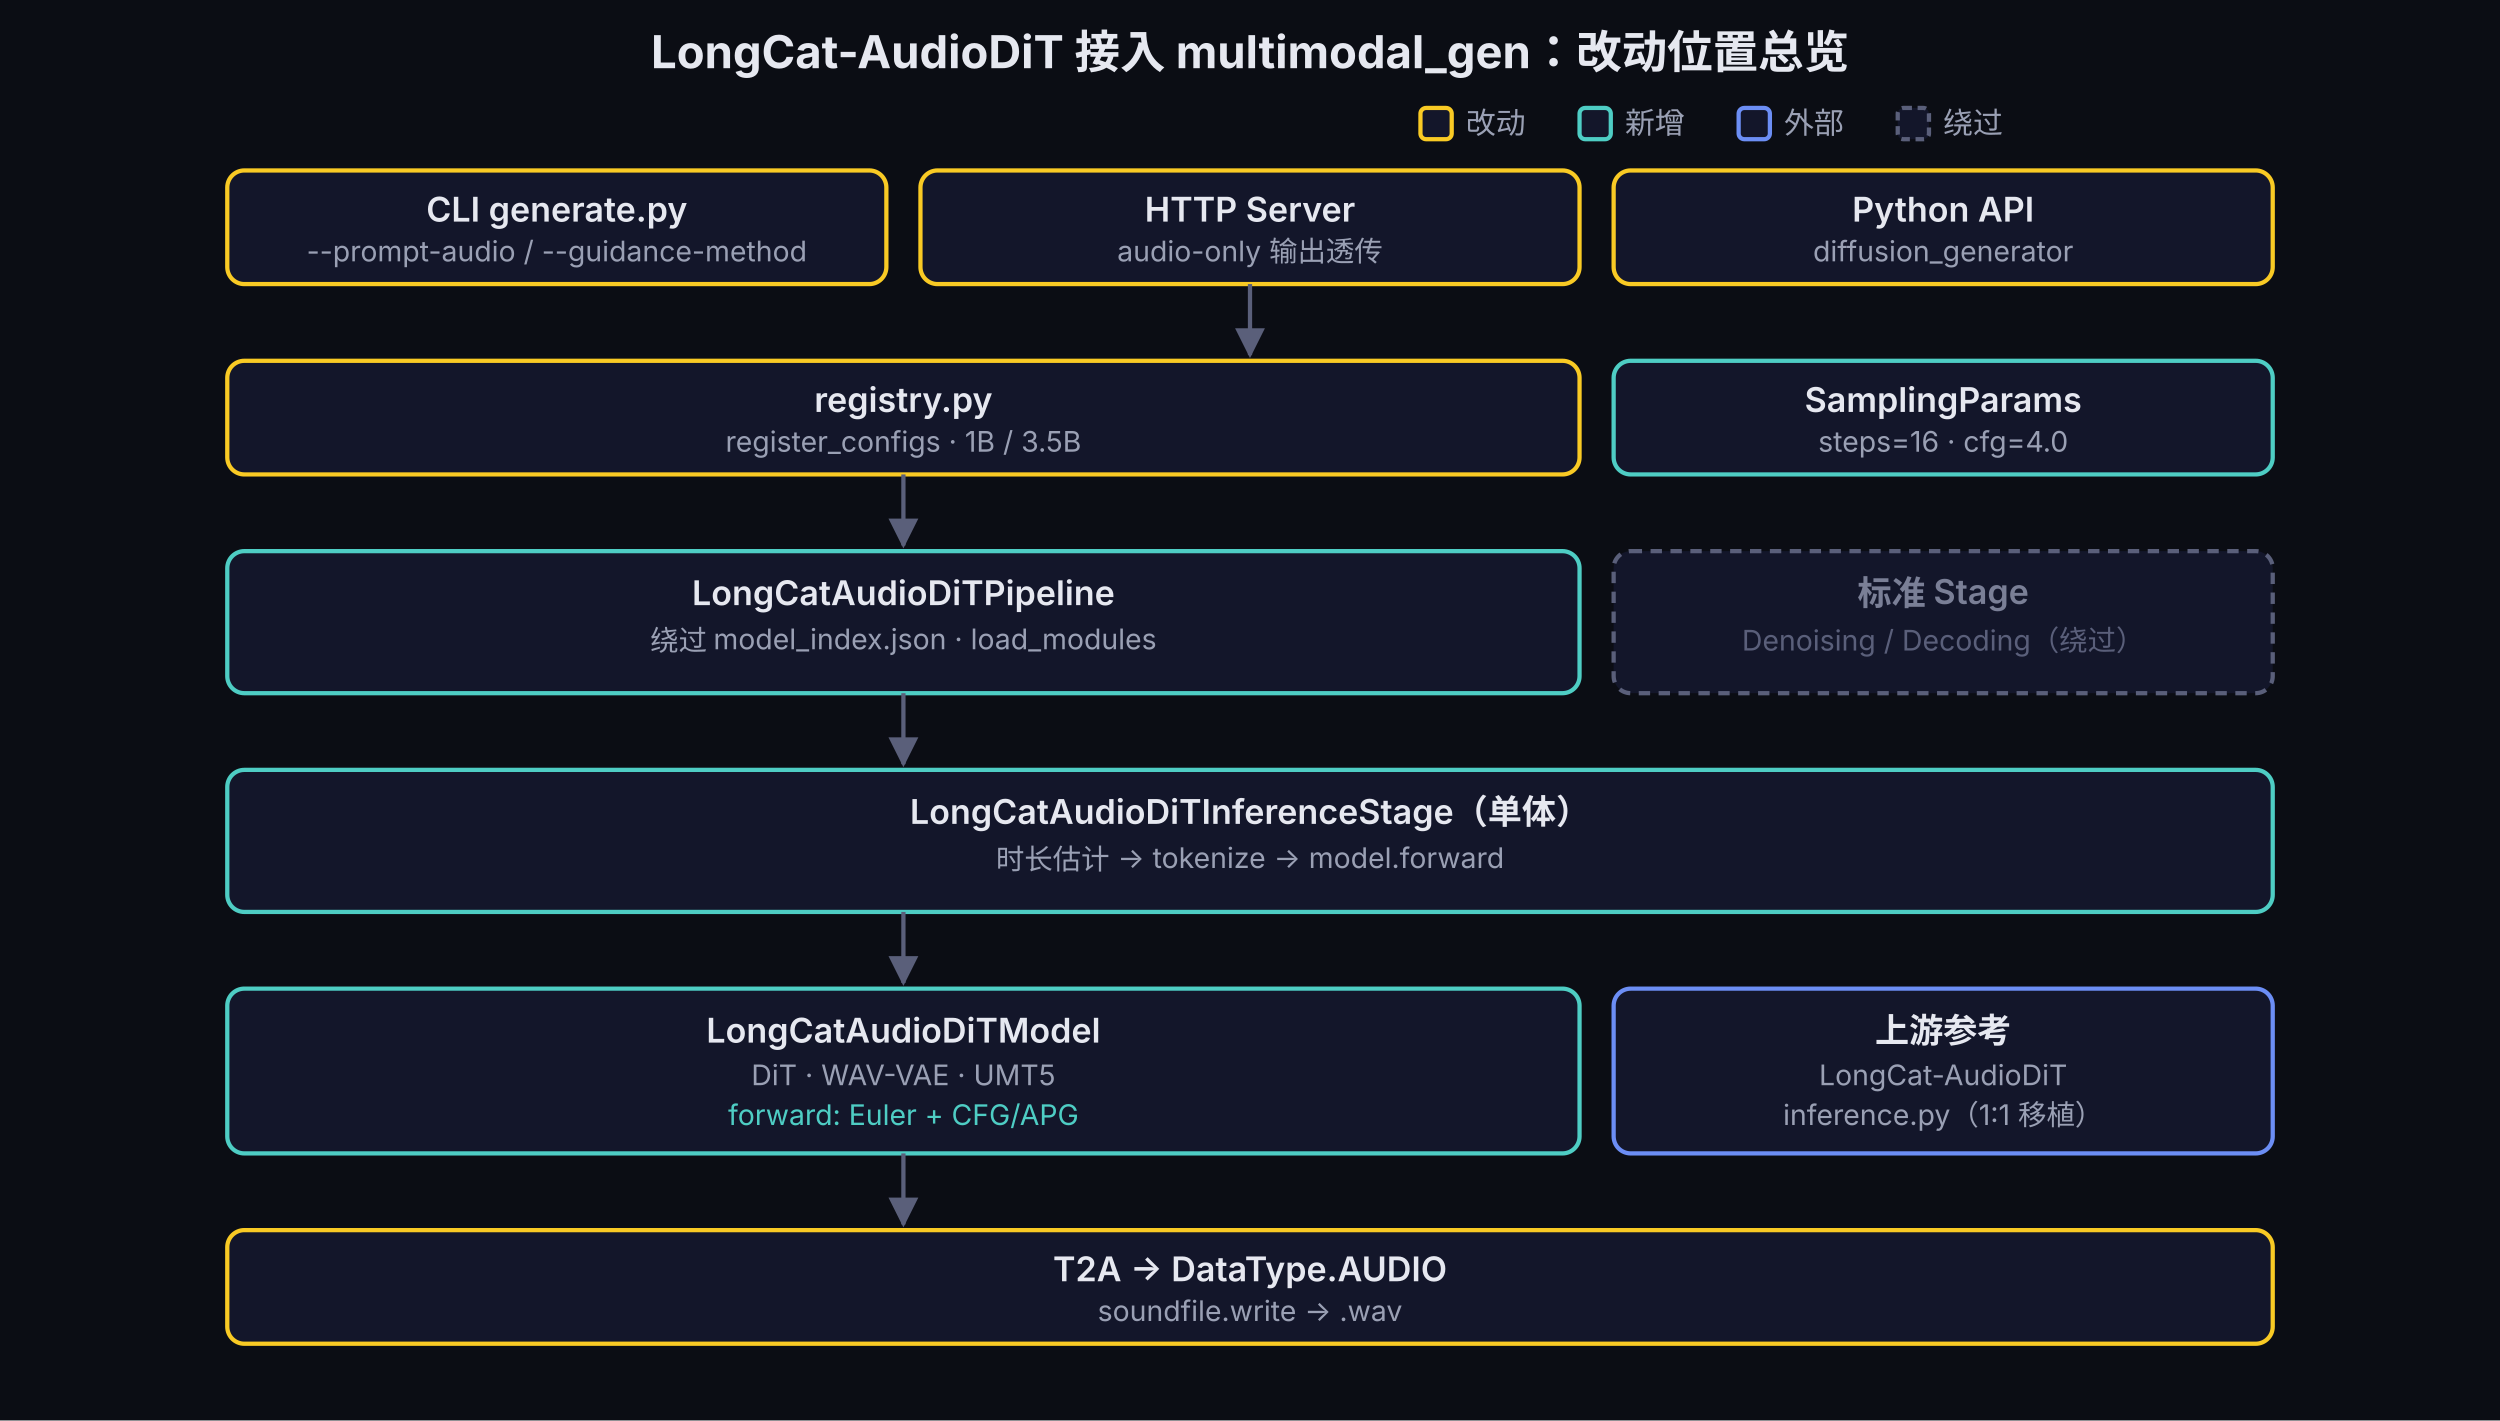
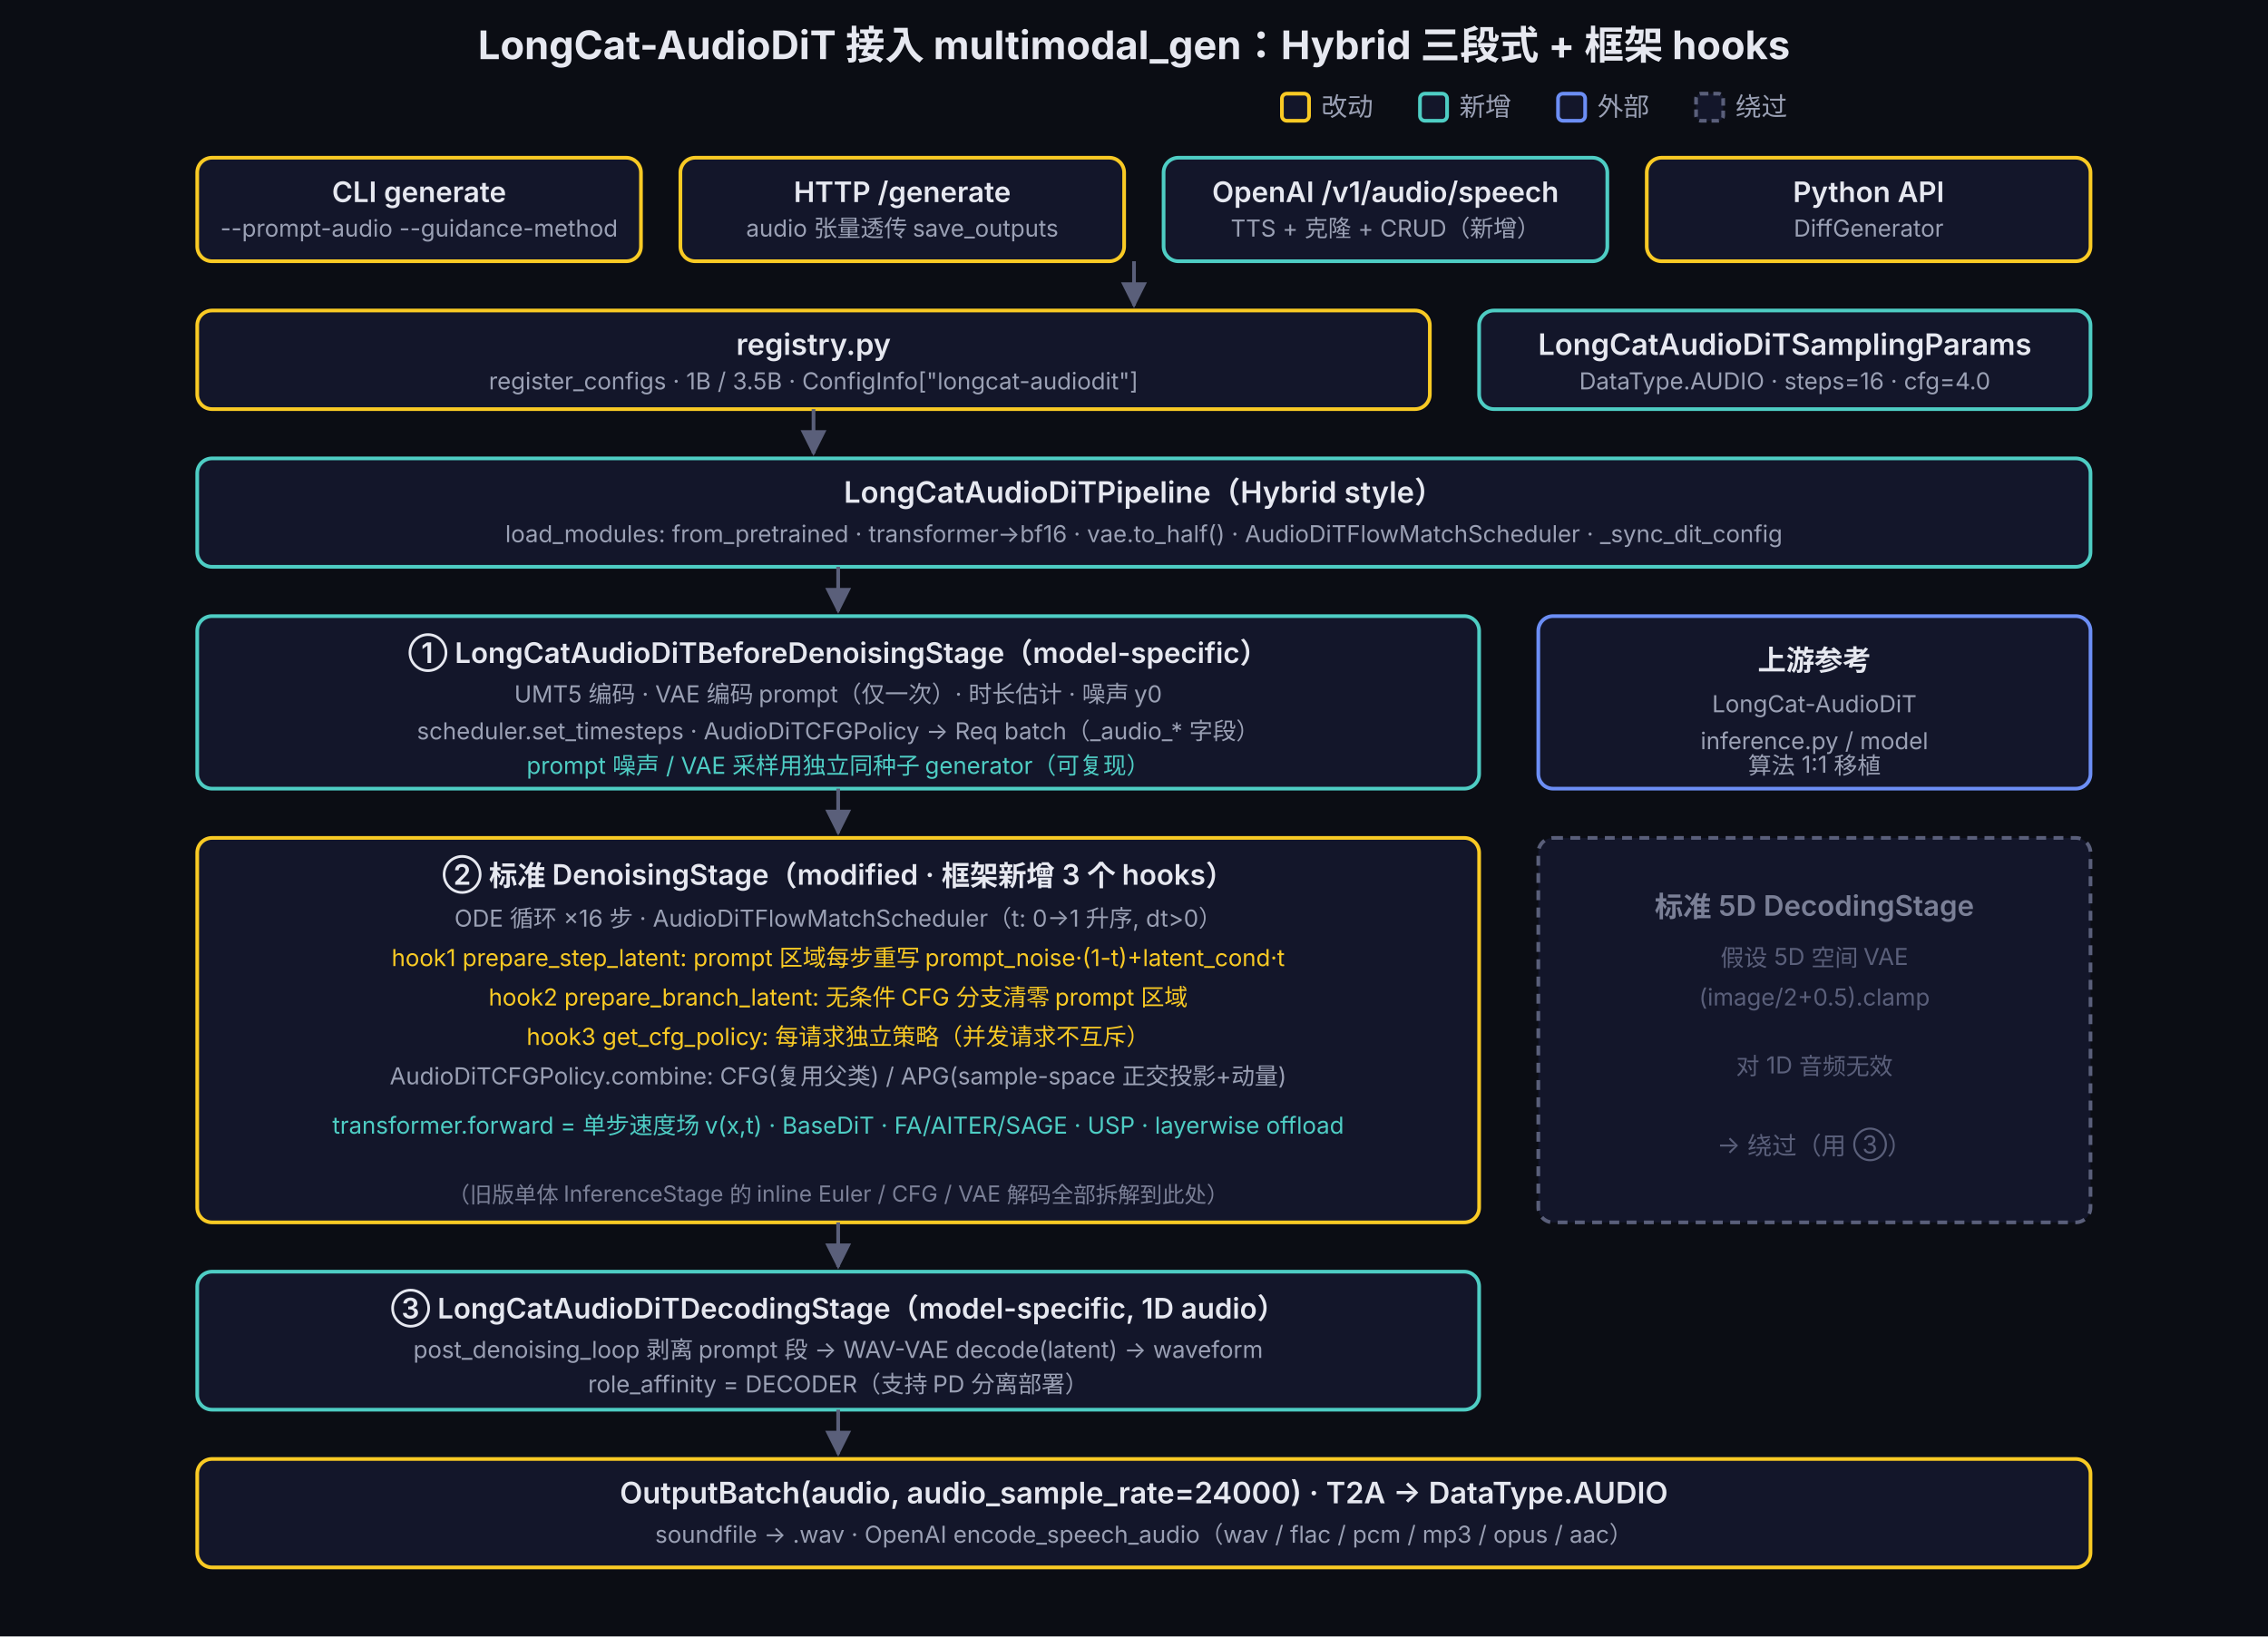
- <svg xmlns="http://www.w3.org/2000/svg" viewBox="0 0 880 500" font-family="system-ui, -apple-system, sans-serif">
+ <svg xmlns="http://www.w3.org/2000/svg" viewBox="0 0 920 664" font-family="system-ui, -apple-system, sans-serif">
  <defs>
-     <marker id="arr" viewBox="0 0 10 10" refX="9" refY="5" markerWidth="7" markerHeight="7" orient="auto-start-reverse">
+     <marker id="arr" viewBox="0 0 10 10" refX="9" refY="5" markerWidth="7" markerHeight="7" orient="auto">
      <path d="M0,0 L10,5 L0,10 z" fill="#5a5f7a" />
    </marker>
  </defs>
-   <rect width="880" height="500" fill="#0b0d14" />
-   <text x="440" y="24" text-anchor="middle" fill="#e6e8f0" font-size="16" font-weight="700">LongCat-AudioDiT 接入 multimodal_gen：改动位置总览</text>
+   <rect width="920" height="664" fill="#0b0d14" />
+   <text x="460" y="24" text-anchor="middle" fill="#e6e8f0" font-size="16" font-weight="700">LongCat-AudioDiT 接入 multimodal_gen：Hybrid 三段式 + 框架 hooks</text>
  <g font-size="10.5" fill="#9aa0b4">
-     <rect x="500" y="38" width="11" height="11" rx="2" fill="#13162a" stroke="#f9ca24" stroke-width="1.5" />
-     <text x="516" y="47">改动</text>
-     <rect x="556" y="38" width="11" height="11" rx="2" fill="#13162a" stroke="#4ecdc4" stroke-width="1.5" />
-     <text x="572" y="47">新增</text>
-     <rect x="612" y="38" width="11" height="11" rx="2" fill="#13162a" stroke="#6c8ef5" stroke-width="1.5" />
-     <text x="628" y="47">外部</text>
-     <rect x="668" y="38" width="11" height="11" rx="2" fill="#13162a" stroke="#5a5f7a" stroke-width="1.5" stroke-dasharray="3,2" />
-     <text x="684" y="47">绕过</text>
+     <rect x="520" y="38" width="11" height="11" rx="2" fill="#13162a" stroke="#f9ca24" stroke-width="1.5" />
+     <text x="536" y="47">改动</text>
+     <rect x="576" y="38" width="11" height="11" rx="2" fill="#13162a" stroke="#4ecdc4" stroke-width="1.5" />
+     <text x="592" y="47">新增</text>
+     <rect x="632" y="38" width="11" height="11" rx="2" fill="#13162a" stroke="#6c8ef5" stroke-width="1.5" />
+     <text x="648" y="47">外部</text>
+     <rect x="688" y="38" width="11" height="11" rx="2" fill="#13162a" stroke="#5a5f7a" stroke-width="1.5" stroke-dasharray="3,2" />
+     <text x="704" y="47">绕过</text>
  </g>
  <g>
-     <rect x="80" y="60" width="232" height="40" rx="6" fill="#13162a" stroke="#f9ca24" stroke-width="1.5" />
-     <text x="196" y="78" text-anchor="middle" fill="#e6e8f0" font-size="12" font-weight="600">CLI generate.py</text>
-     <text x="196" y="92" text-anchor="middle" fill="#9aa0b4" font-size="10">--prompt-audio / --guidance-method</text>
-     <rect x="324" y="60" width="232" height="40" rx="6" fill="#13162a" stroke="#f9ca24" stroke-width="1.5" />
-     <text x="440" y="78" text-anchor="middle" fill="#e6e8f0" font-size="12" font-weight="600">HTTP Server</text>
-     <text x="440" y="92" text-anchor="middle" fill="#9aa0b4" font-size="10">audio-only 输出透传</text>
-     <rect x="568" y="60" width="232" height="40" rx="6" fill="#13162a" stroke="#f9ca24" stroke-width="1.5" />
-     <text x="684" y="78" text-anchor="middle" fill="#e6e8f0" font-size="12" font-weight="600">Python API</text>
-     <text x="684" y="92" text-anchor="middle" fill="#9aa0b4" font-size="10">diffusion_generator</text>
+     <rect x="80" y="64" width="180" height="42" rx="6" fill="#13162a" stroke="#f9ca24" stroke-width="1.5" />
+     <text x="170" y="82" text-anchor="middle" fill="#e6e8f0" font-size="11.5" font-weight="600">CLI generate</text>
+     <text x="170" y="96" text-anchor="middle" fill="#9aa0b4" font-size="9.5">--prompt-audio --guidance-method</text>
+     <rect x="276" y="64" width="180" height="42" rx="6" fill="#13162a" stroke="#f9ca24" stroke-width="1.5" />
+     <text x="366" y="82" text-anchor="middle" fill="#e6e8f0" font-size="11.5" font-weight="600">HTTP /generate</text>
+     <text x="366" y="96" text-anchor="middle" fill="#9aa0b4" font-size="9.5">audio 张量透传 save_outputs</text>
+     <rect x="472" y="64" width="180" height="42" rx="6" fill="#13162a" stroke="#4ecdc4" stroke-width="1.5" />
+     <text x="562" y="82" text-anchor="middle" fill="#e6e8f0" font-size="11.5" font-weight="600">OpenAI /v1/audio/speech</text>
+     <text x="562" y="96" text-anchor="middle" fill="#9aa0b4" font-size="9.5">TTS + 克隆 + CRUD（新增）</text>
+     <rect x="668" y="64" width="180" height="42" rx="6" fill="#13162a" stroke="#f9ca24" stroke-width="1.5" />
+     <text x="758" y="82" text-anchor="middle" fill="#e6e8f0" font-size="11.5" font-weight="600">Python API</text>
+     <text x="758" y="96" text-anchor="middle" fill="#9aa0b4" font-size="9.5">DiffGenerator</text>
  </g>
-   <line x1="440" y1="100" x2="440" y2="125" stroke="#5a5f7a" stroke-width="1.5" marker-end="url(#arr)" />
-   <rect x="80" y="127" width="476" height="40" rx="6" fill="#13162a" stroke="#f9ca24" stroke-width="1.5" />
-   <text x="318" y="145" text-anchor="middle" fill="#e6e8f0" font-size="12" font-weight="600">registry.py</text>
-   <text x="318" y="159" text-anchor="middle" fill="#9aa0b4" font-size="10">register_configs · 1B / 3.5B</text>
-   <rect x="568" y="127" width="232" height="40" rx="6" fill="#13162a" stroke="#4ecdc4" stroke-width="1.5" />
-   <text x="684" y="145" text-anchor="middle" fill="#e6e8f0" font-size="12" font-weight="600">SamplingParams</text>
-   <text x="684" y="159" text-anchor="middle" fill="#9aa0b4" font-size="10">steps=16 · cfg=4.0</text>
-   <line x1="318" y1="167" x2="318" y2="192" stroke="#5a5f7a" stroke-width="1.5" marker-end="url(#arr)" />
-   <rect x="80" y="194" width="476" height="50" rx="6" fill="#13162a" stroke="#4ecdc4" stroke-width="1.5" />
-   <text x="318" y="213" text-anchor="middle" fill="#e6e8f0" font-size="12" font-weight="600">LongCatAudioDiTPipeline</text>
-   <text x="318" y="229" text-anchor="middle" fill="#9aa0b4" font-size="10">绕过 model_index.json · load_modules</text>
-   <rect x="568" y="194" width="232" height="50" rx="6" fill="#13162a" stroke="#5a5f7a" stroke-width="1.5" stroke-dasharray="4,3" />
-   <text x="684" y="213" text-anchor="middle" fill="#7a7f96" font-size="12" font-weight="600">标准 Stage</text>
-   <text x="684" y="229" text-anchor="middle" fill="#5a5f7a" font-size="10">Denoising / Decoding（绕过）</text>
-   <line x1="318" y1="244" x2="318" y2="269" stroke="#5a5f7a" stroke-width="1.5" marker-end="url(#arr)" />
-   <rect x="80" y="271" width="720" height="50" rx="6" fill="#13162a" stroke="#4ecdc4" stroke-width="1.5" />
-   <text x="440" y="290" text-anchor="middle" fill="#e6e8f0" font-size="12" font-weight="600">LongCatAudioDiTInferenceStage（单体）</text>
-   <text x="440" y="306" text-anchor="middle" fill="#9aa0b4" font-size="10">时长估计 → tokenize → model.forward</text>
-   <line x1="318" y1="321" x2="318" y2="346" stroke="#5a5f7a" stroke-width="1.5" marker-end="url(#arr)" />
-   <rect x="80" y="348" width="476" height="58" rx="6" fill="#13162a" stroke="#4ecdc4" stroke-width="1.5" />
-   <text x="318" y="367" text-anchor="middle" fill="#e6e8f0" font-size="12" font-weight="600">LongCatAudioDiTModel</text>
-   <text x="318" y="382" text-anchor="middle" fill="#9aa0b4" font-size="10">DiT · WAV-VAE · UMT5</text>
-   <text x="318" y="396" text-anchor="middle" fill="#4ecdc4" font-size="10">forward: Euler + CFG/APG</text>
-   <rect x="568" y="348" width="232" height="58" rx="6" fill="#13162a" stroke="#6c8ef5" stroke-width="1.5" />
-   <text x="684" y="367" text-anchor="middle" fill="#e6e8f0" font-size="12" font-weight="600">上游参考</text>
-   <text x="684" y="382" text-anchor="middle" fill="#9aa0b4" font-size="10">LongCat-AudioDiT</text>
-   <text x="684" y="396" text-anchor="middle" fill="#9aa0b4" font-size="10">inference.py（1:1 移植）</text>
-   <line x1="318" y1="406" x2="318" y2="431" stroke="#5a5f7a" stroke-width="1.5" marker-end="url(#arr)" />
-   <rect x="80" y="433" width="720" height="40" rx="6" fill="#13162a" stroke="#f9ca24" stroke-width="1.5" />
-   <text x="440" y="451" text-anchor="middle" fill="#e6e8f0" font-size="12" font-weight="600">T2A → DataType.AUDIO</text>
-   <text x="440" y="465" text-anchor="middle" fill="#9aa0b4" font-size="10">soundfile.write → .wav</text>
+   <line x1="460" y1="106" x2="460" y2="124" stroke="#5a5f7a" stroke-width="1.5" marker-end="url(#arr)" />
+   <rect x="80" y="126" width="500" height="40" rx="6" fill="#13162a" stroke="#f9ca24" stroke-width="1.5" />
+   <text x="330" y="144" text-anchor="middle" fill="#e6e8f0" font-size="12" font-weight="600">registry.py</text>
+   <text x="330" y="158" text-anchor="middle" fill="#9aa0b4" font-size="9.5">register_configs · 1B / 3.5B · ConfigInfo["longcat-audiodit"]</text>
+   <rect x="600" y="126" width="248" height="40" rx="6" fill="#13162a" stroke="#4ecdc4" stroke-width="1.5" />
+   <text x="724" y="144" text-anchor="middle" fill="#e6e8f0" font-size="12" font-weight="600">LongCatAudioDiTSamplingParams</text>
+   <text x="724" y="158" text-anchor="middle" fill="#9aa0b4" font-size="9.5">DataType.AUDIO · steps=16 · cfg=4.0</text>
+   <line x1="330" y1="166" x2="330" y2="184" stroke="#5a5f7a" stroke-width="1.5" marker-end="url(#arr)" />
+   <rect x="80" y="186" width="768" height="44" rx="6" fill="#13162a" stroke="#4ecdc4" stroke-width="1.5" />
+   <text x="464" y="204" text-anchor="middle" fill="#e6e8f0" font-size="12" font-weight="600">LongCatAudioDiTPipeline（Hybrid style）</text>
+   <text x="464" y="220" text-anchor="middle" fill="#9aa0b4" font-size="9.5">load_modules: from_pretrained · transformer→bf16 · vae.to_half() · AudioDiTFlowMatchScheduler · _sync_dit_config</text>
+   <line x1="340" y1="230" x2="340" y2="248" stroke="#5a5f7a" stroke-width="1.5" marker-end="url(#arr)" />
+   <rect x="80" y="250" width="520" height="70" rx="6" fill="#13162a" stroke="#4ecdc4" stroke-width="1.5" />
+   <text x="340" y="269" text-anchor="middle" fill="#e6e8f0" font-size="11.5" font-weight="600">① LongCatAudioDiTBeforeDenoisingStage（model-specific）</text>
+   <text x="340" y="285" text-anchor="middle" fill="#9aa0b4" font-size="9.5">UMT5 编码 · VAE 编码 prompt（仅一次）· 时长估计 · 噪声 y0</text>
+   <text x="340" y="300" text-anchor="middle" fill="#9aa0b4" font-size="9.5">scheduler.set_timesteps · AudioDiTCFGPolicy → Req batch（_audio_* 字段）</text>
+   <text x="340" y="314" text-anchor="middle" fill="#4ecdc4" font-size="9.5">prompt 噪声 / VAE 采样用独立同种子 generator（可复现）</text>
+   <rect x="624" y="250" width="224" height="70" rx="6" fill="#13162a" stroke="#6c8ef5" stroke-width="1.5" />
+   <text x="736" y="272" text-anchor="middle" fill="#e6e8f0" font-size="11.5" font-weight="600">上游参考</text>
+   <text x="736" y="289" text-anchor="middle" fill="#9aa0b4" font-size="9.5">LongCat-AudioDiT</text>
+   <text x="736" y="304" text-anchor="middle" fill="#9aa0b4" font-size="9.5">inference.py / model</text>
+   <text x="736" y="314" text-anchor="middle" fill="#9aa0b4" font-size="9.5">算法 1:1 移植</text>
+   <line x1="340" y1="320" x2="340" y2="338" stroke="#5a5f7a" stroke-width="1.5" marker-end="url(#arr)" />
+   <rect x="80" y="340" width="520" height="156" rx="6" fill="#13162a" stroke="#f9ca24" stroke-width="1.5" />
+   <text x="340" y="359" text-anchor="middle" fill="#e6e8f0" font-size="11.5" font-weight="600">② 标准 DenoisingStage（modified · 框架新增 3 个 hooks）</text>
+   <text x="340" y="376" text-anchor="middle" fill="#9aa0b4" font-size="9.5">ODE 循环 ×16 步 · AudioDiTFlowMatchScheduler（t: 0→1 升序, dt&gt;0）</text>
+   <text x="340" y="392" text-anchor="middle" fill="#f9ca24" font-size="9.5">hook1 prepare_step_latent: prompt 区域每步重写 prompt_noise·(1-t)+latent_cond·t</text>
+   <text x="340" y="408" text-anchor="middle" fill="#f9ca24" font-size="9.5">hook2 prepare_branch_latent: 无条件 CFG 分支清零 prompt 区域</text>
+   <text x="340" y="424" text-anchor="middle" fill="#f9ca24" font-size="9.5">hook3 get_cfg_policy: 每请求独立策略（并发请求不互斥）</text>
+   <text x="340" y="440" text-anchor="middle" fill="#9aa0b4" font-size="9.5">AudioDiTCFGPolicy.combine: CFG(复用父类) / APG(sample-space 正交投影+动量)</text>
+   <text x="340" y="460" text-anchor="middle" fill="#4ecdc4" font-size="9.5">transformer.forward = 单步速度场 v(x,t) · BaseDiT · FA/AITER/SAGE · USP · layerwise offload</text>
+   <text x="340" y="488" text-anchor="middle" fill="#7a7f96" font-size="9">（旧版单体 InferenceStage 的 inline Euler / CFG / VAE 解码全部拆解到此处）</text>
+   <rect x="624" y="340" width="224" height="156" rx="6" fill="#13162a" stroke="#5a5f7a" stroke-width="1.5" stroke-dasharray="4,3" />
+   <text x="736" y="372" text-anchor="middle" fill="#7a7f96" font-size="11.5" font-weight="600">标准 5D DecodingStage</text>
+   <text x="736" y="392" text-anchor="middle" fill="#5a5f7a" font-size="9.5">假设 5D 空间 VAE</text>
+   <text x="736" y="408" text-anchor="middle" fill="#5a5f7a" font-size="9.5">(image/2+0.5).clamp</text>
+   <text x="736" y="436" text-anchor="middle" fill="#5a5f7a" font-size="9.5">对 1D 音频无效</text>
+   <text x="736" y="468" text-anchor="middle" fill="#5a5f7a" font-size="10">→ 绕过（用 ③）</text>
+   <line x1="340" y1="496" x2="340" y2="514" stroke="#5a5f7a" stroke-width="1.5" marker-end="url(#arr)" />
+   <rect x="80" y="516" width="520" height="56" rx="6" fill="#13162a" stroke="#4ecdc4" stroke-width="1.5" />
+   <text x="340" y="535" text-anchor="middle" fill="#e6e8f0" font-size="11.5" font-weight="600">③ LongCatAudioDiTDecodingStage（model-specific, 1D audio）</text>
+   <text x="340" y="551" text-anchor="middle" fill="#9aa0b4" font-size="9.5">post_denoising_loop 剥离 prompt 段 → WAV-VAE decode(latent) → waveform</text>
+   <text x="340" y="565" text-anchor="middle" fill="#9aa0b4" font-size="9.5">role_affinity = DECODER（支持 PD 分离部署）</text>
+   <line x1="340" y1="572" x2="340" y2="590" stroke="#5a5f7a" stroke-width="1.5" marker-end="url(#arr)" />
+   <rect x="80" y="592" width="768" height="44" rx="6" fill="#13162a" stroke="#f9ca24" stroke-width="1.5" />
+   <text x="464" y="610" text-anchor="middle" fill="#e6e8f0" font-size="12" font-weight="600">OutputBatch(audio, audio_sample_rate=24000) · T2A → DataType.AUDIO</text>
+   <text x="464" y="626" text-anchor="middle" fill="#9aa0b4" font-size="9.5">soundfile → .wav · OpenAI encode_speech_audio（wav / flac / pcm / mp3 / opus / aac）</text>
</svg>
